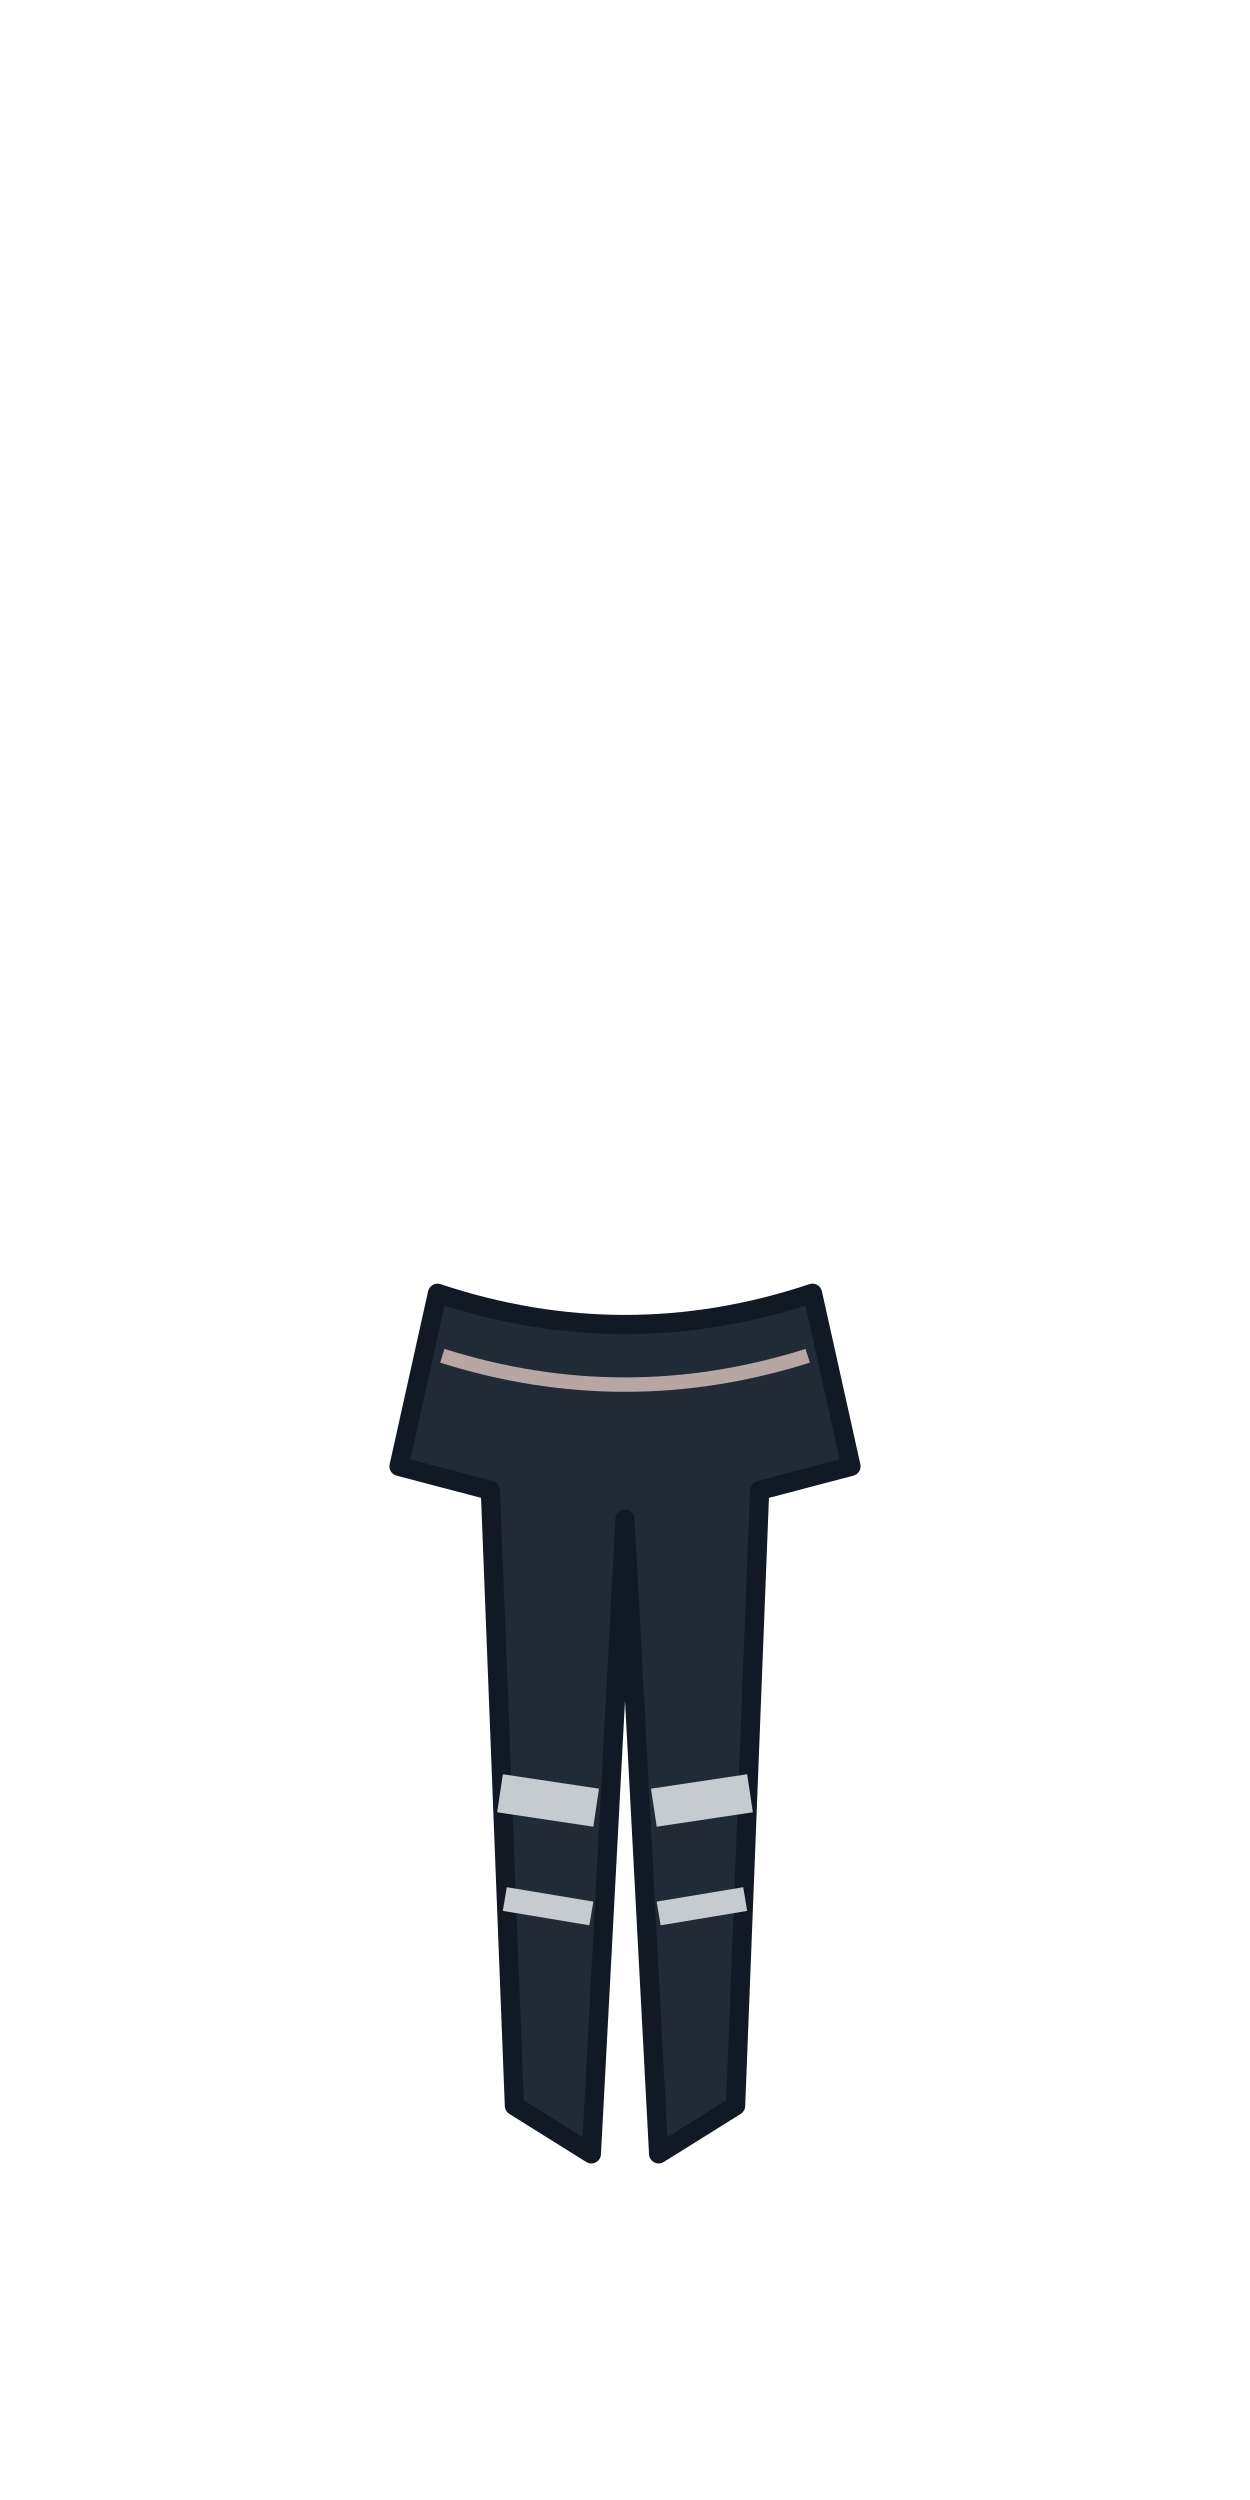
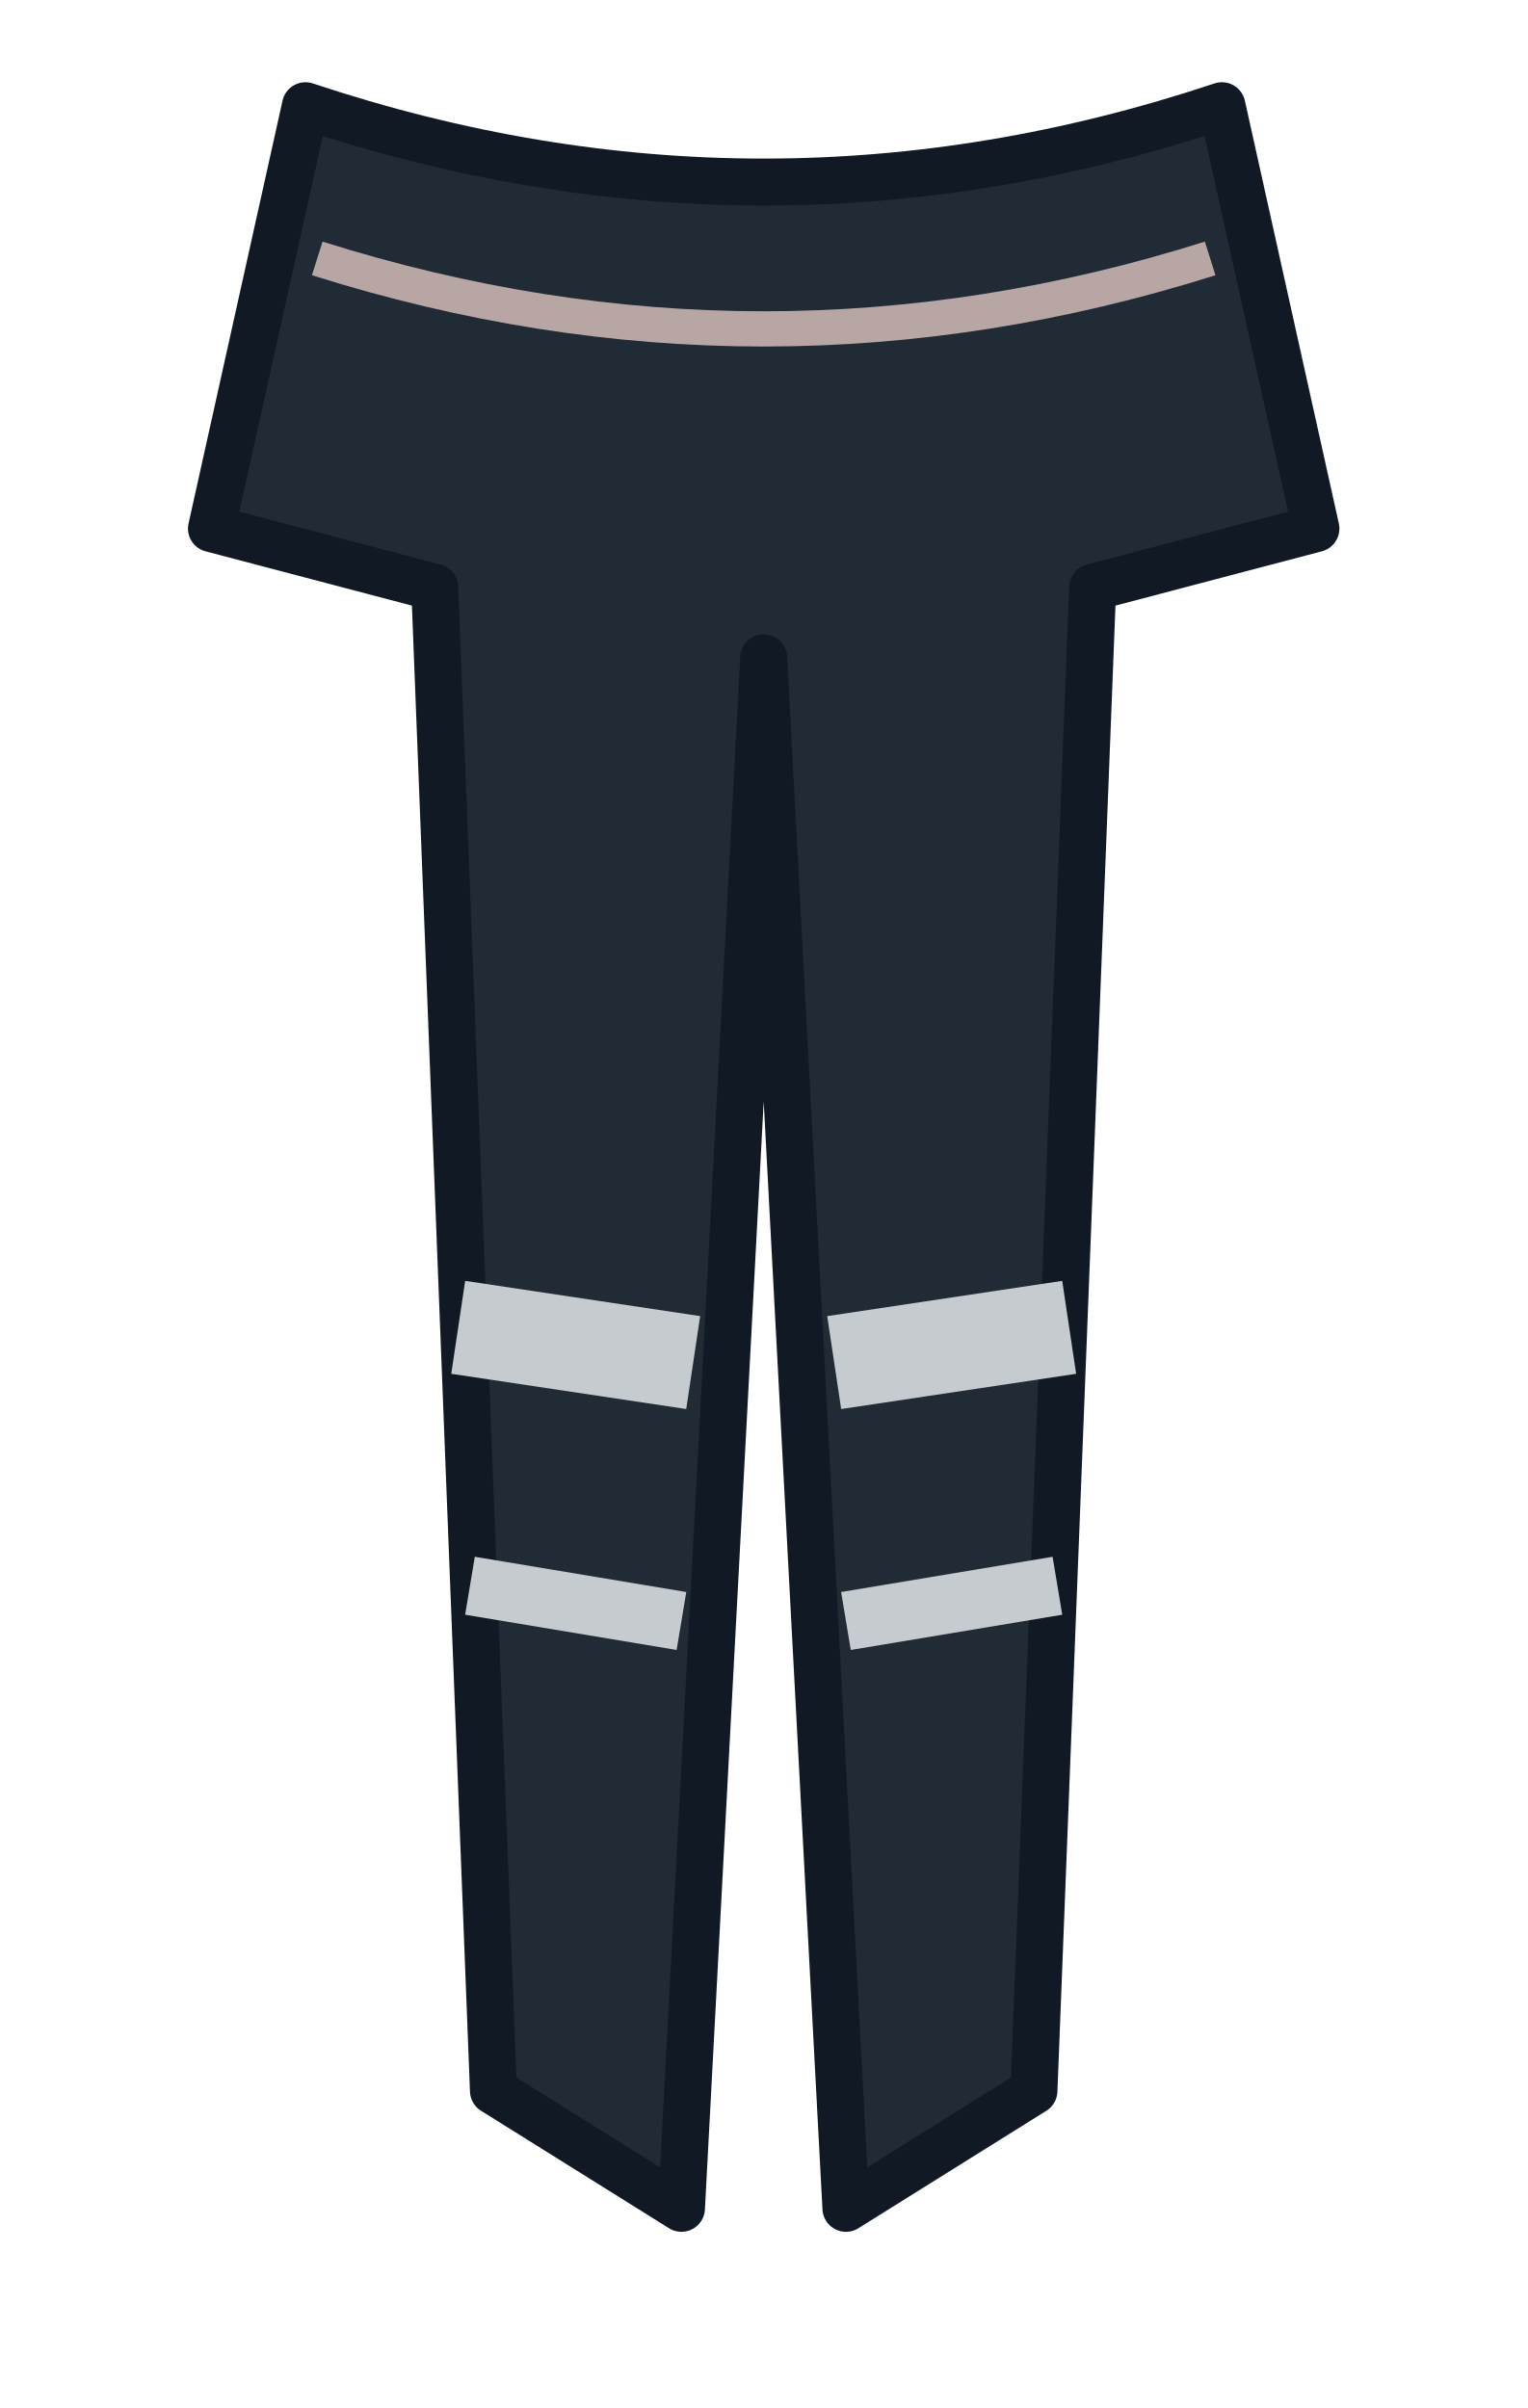
- <svg xmlns="http://www.w3.org/2000/svg" viewBox="0 0 260 520">
+ <svg xmlns="http://www.w3.org/2000/svg" viewBox="65 260 130 205">
  <path d="M91 269 Q130 282 169 269 L177 305 L158 310 L153 438 L137 448 L130 316 L123 448 L107 438 L102 310 L83 305Z" fill="#202b35" stroke="#111a24" stroke-width="4" stroke-linejoin="round" />
  <path d="M92 282 Q130 294 168 282" fill="none" stroke="#b8a6a5" stroke-width="3" />
  <path d="M104 373 L124 376 M136 376 L156 373" stroke="#c6cbd0" stroke-width="8" />
  <path d="M105 395 L123 398 M137 398 L155 395" stroke="#c6cbd0" stroke-width="5" />
</svg>
